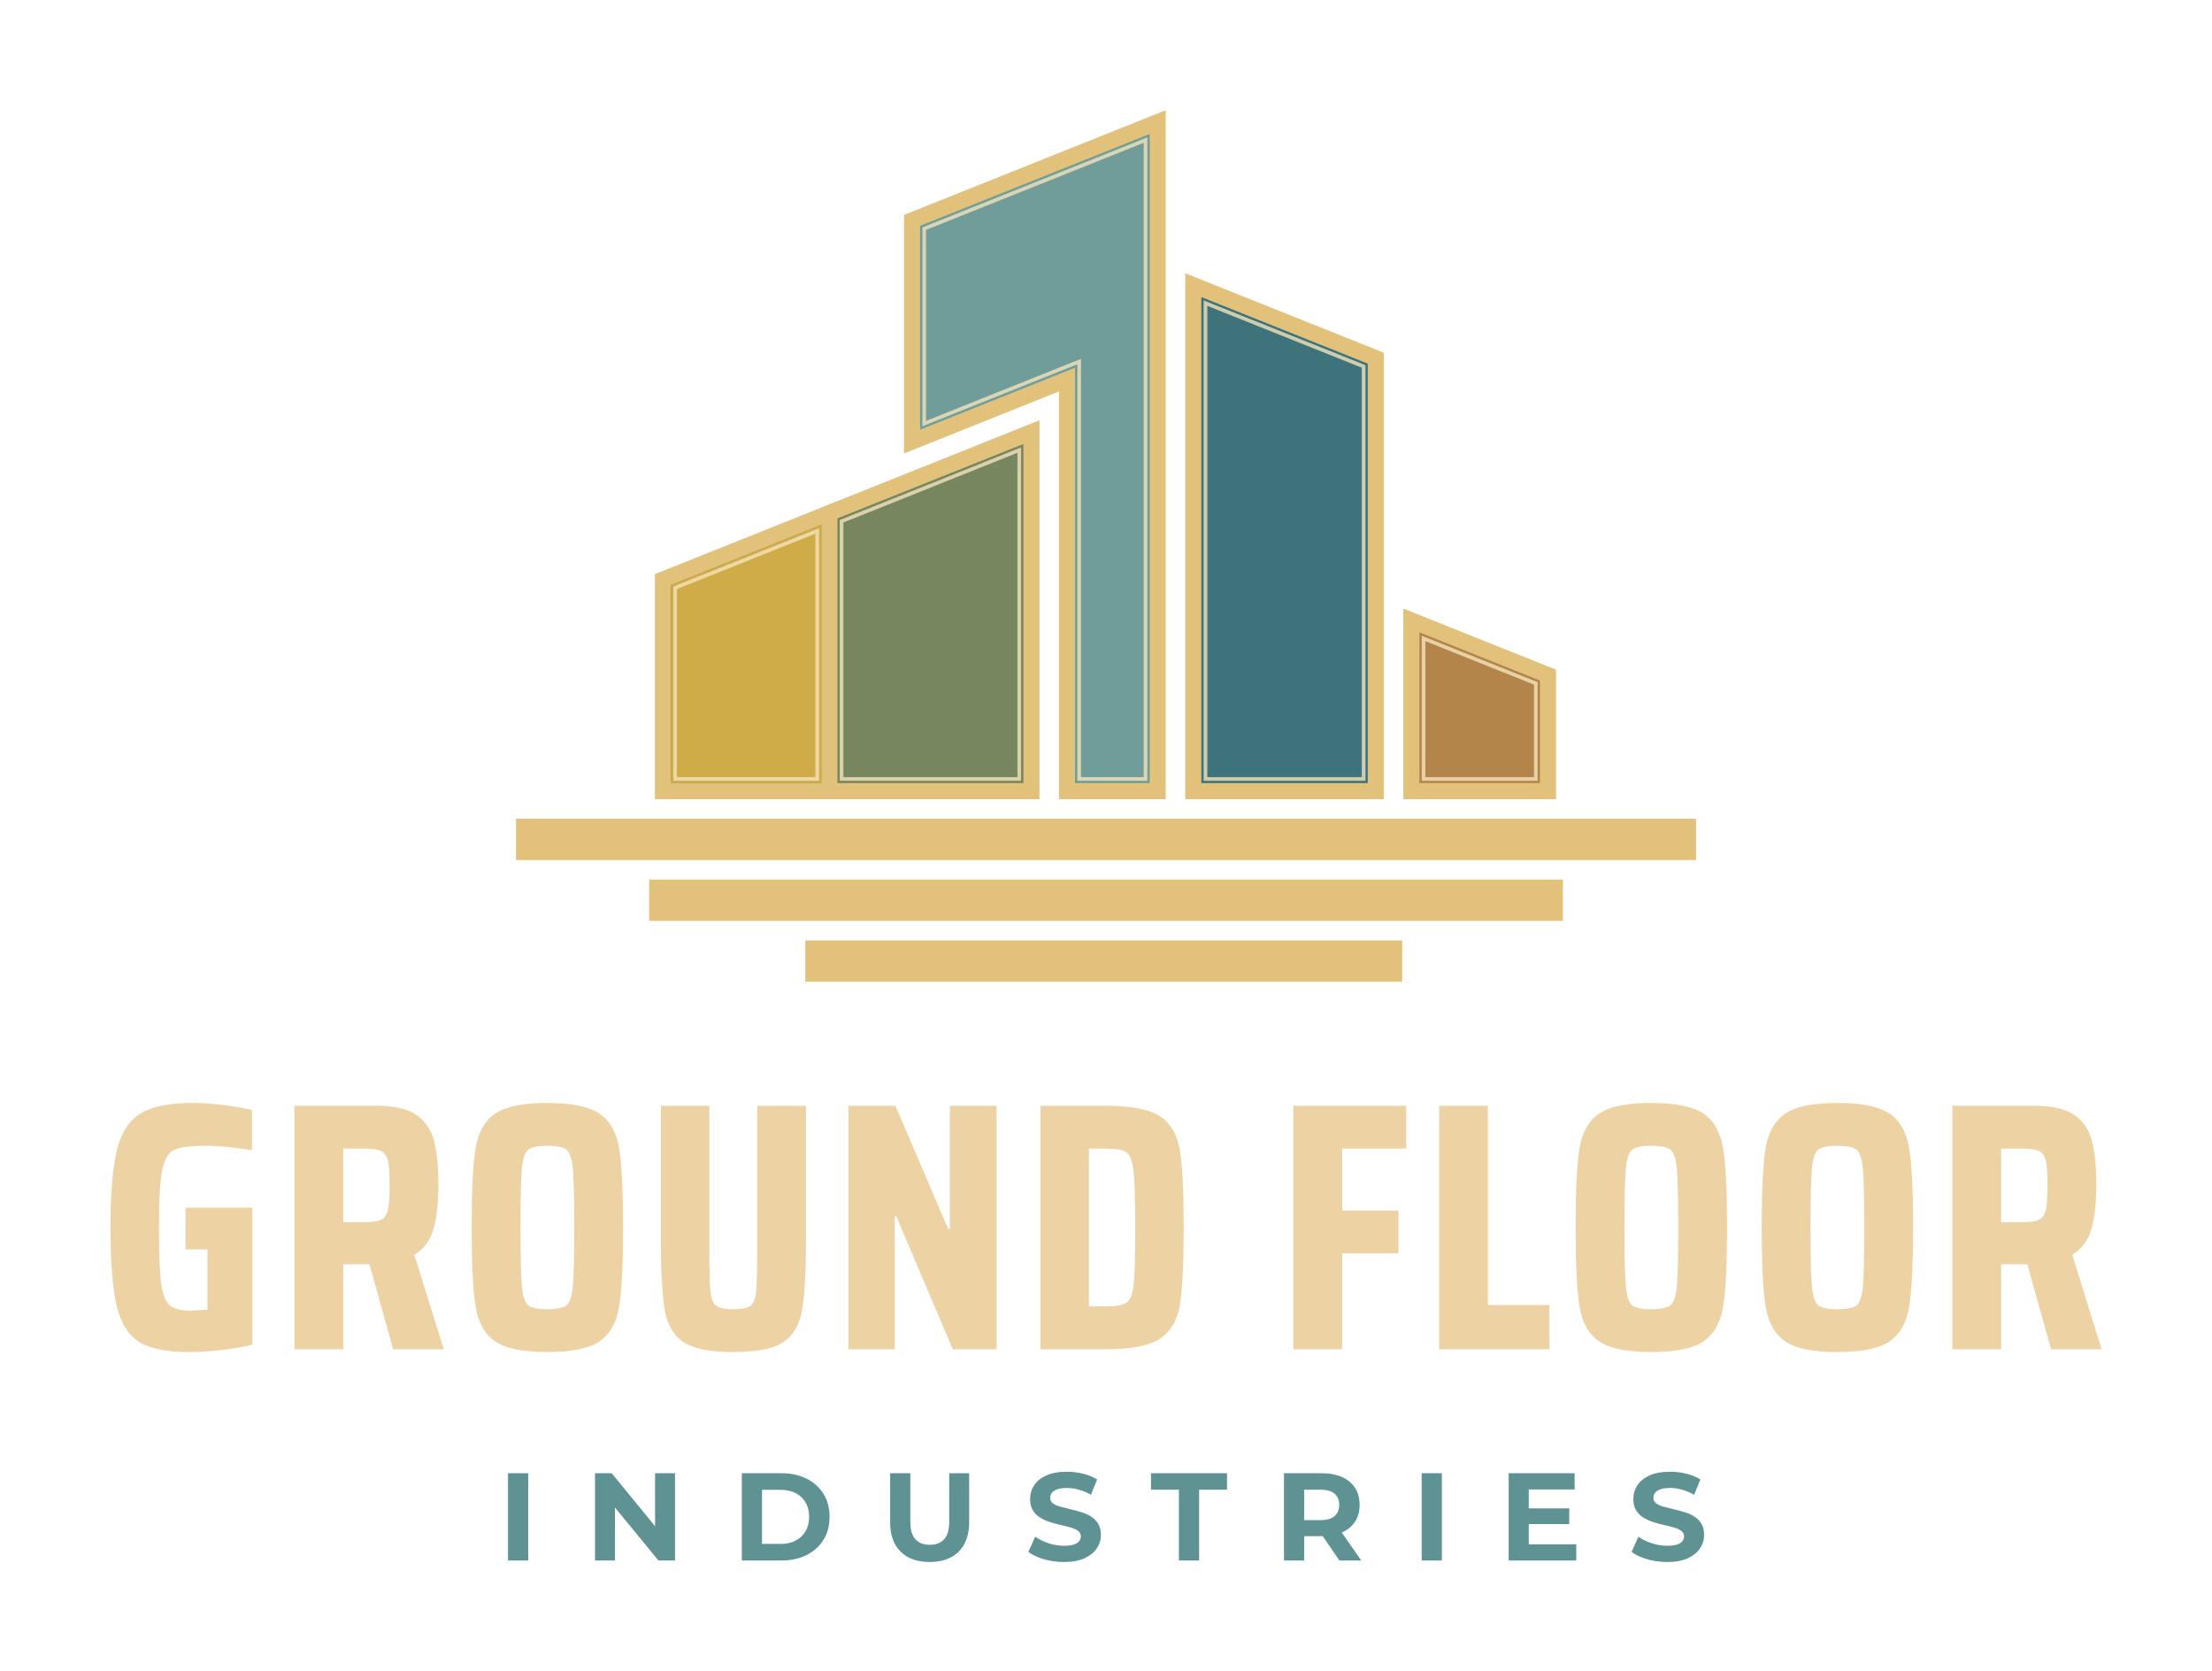
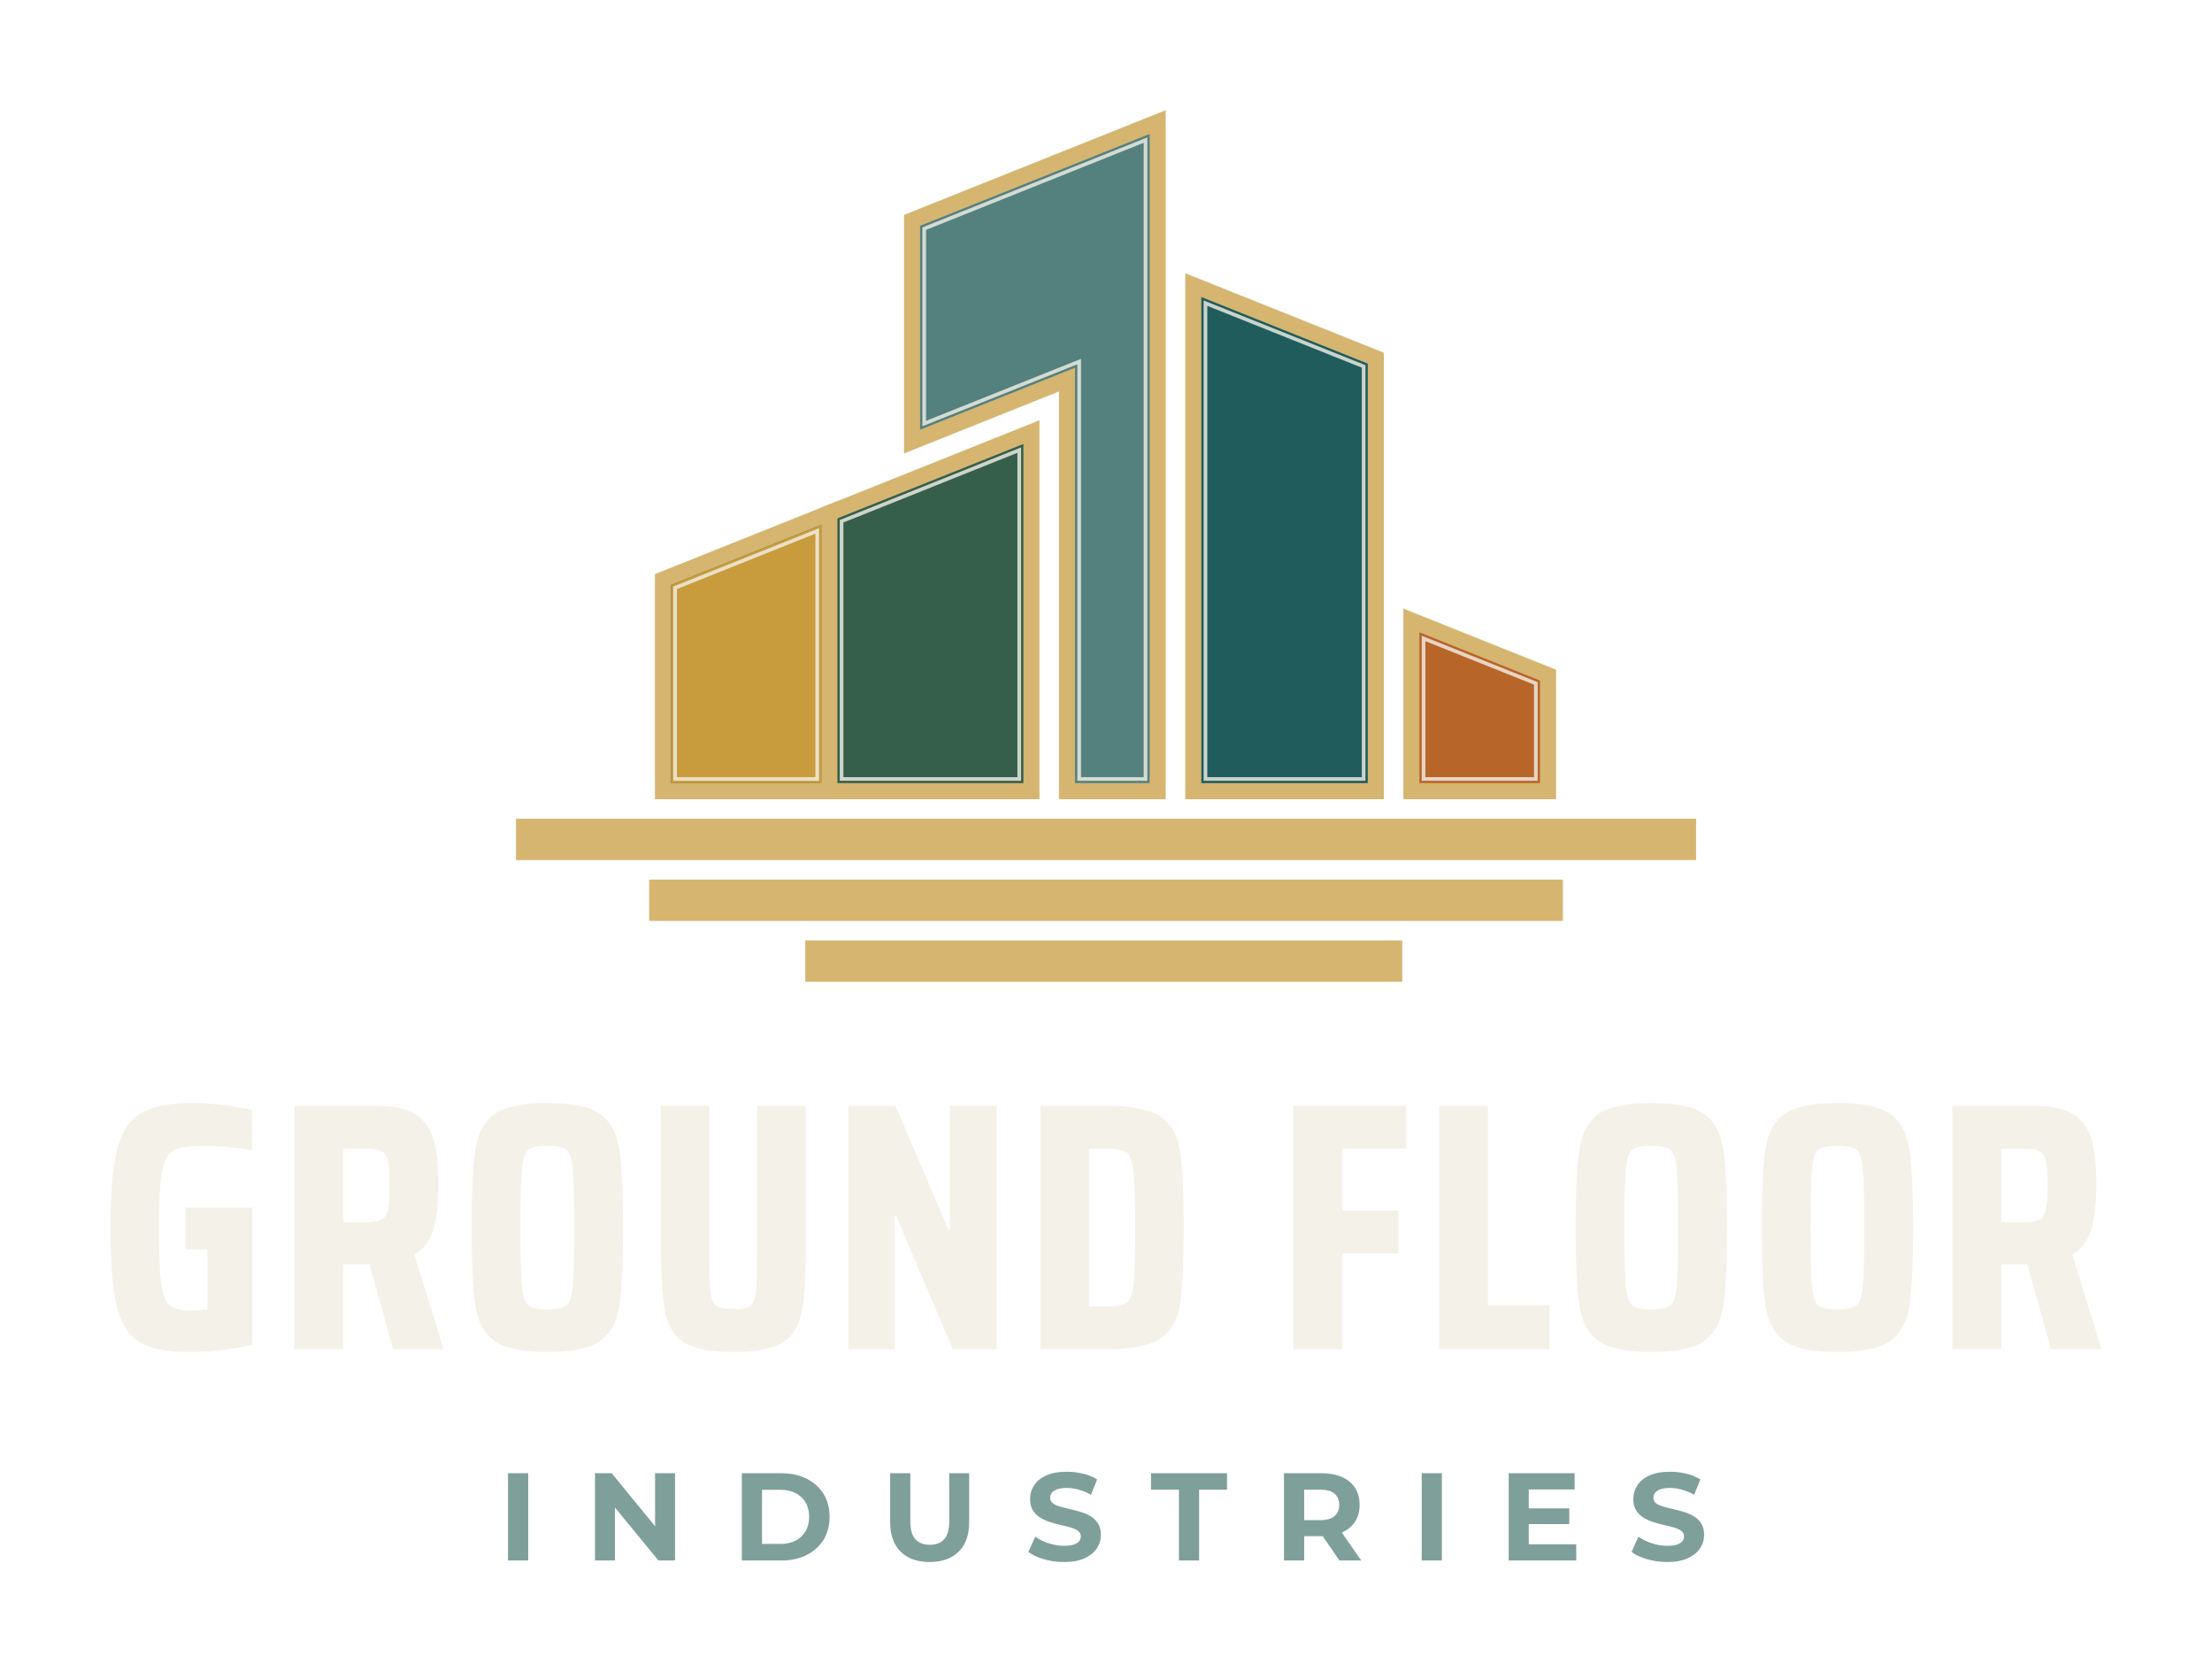
<svg xmlns="http://www.w3.org/2000/svg" viewBox="0 0 481.6 363.8" width="482" height="364" role="img" aria-label="Ground Floor Industries">
  <g transform="translate(112.31,24)">
-     <polygon points="86.25,23.98 86.25,72.14 120.00,58.64 120.00,148.25 139.75,148.25 139.75,2.58" fill="#709D9A" stroke="#E2C27A" stroke-width="3.5" stroke-linejoin="miter" />
-     <polygon points="88.90,25.78 88.90,68.22 122.65,54.72 122.65,145.60 137.10,145.60 137.10,6.50" fill="none" stroke="#F4E3BC" stroke-width="0.8" stroke-opacity="0.8" stroke-linejoin="miter" />
-     <polygon points="147.50,38.08 147.50,148.25 187.25,148.25 187.25,53.98" fill="#3F737B" stroke="#E2C27A" stroke-width="3.5" stroke-linejoin="miter" />
-     <polygon points="150.15,42.00 150.15,145.60 184.60,145.60 184.60,55.78" fill="none" stroke="#F4E3BC" stroke-width="0.8" stroke-opacity="0.8" stroke-linejoin="miter" />
-     <polygon points="195.00,111.08 195.00,148.25 224.75,148.25 224.75,122.98" fill="#B3854A" stroke="#E2C27A" stroke-width="3.5" stroke-linejoin="miter" />
-     <polygon points="197.65,115.00 197.65,145.60 222.10,145.60 222.10,124.78" fill="none" stroke="#F4E3BC" stroke-width="0.8" stroke-opacity="0.8" stroke-linejoin="miter" />
-     <polygon points="32.00,102.18 32.00,148.25 112.25,148.25 112.25,70.08" fill="#76865E" stroke="#E2C27A" stroke-width="3.5" stroke-linejoin="miter" />
-     <polygon points="33.75,103.37 33.75,146.50 66.50,146.50 66.50,90.27" fill="#D0AC48" />
-     <polygon points="66.50,86.50 66.50,150.00 70.00,150.00 70.00,85.10" fill="#E2C27A" />
-     <polygon points="34.65,103.98 34.65,145.60 65.60,145.60 65.60,91.60" fill="none" stroke="#F4E3BC" stroke-width="0.8" stroke-opacity="0.8" stroke-linejoin="miter" />
-     <polygon points="109.60,145.60 109.60,74.00 70.90,89.48 70.90,145.60" fill="none" stroke="#F4E3BC" stroke-width="0.8" stroke-opacity="0.8" stroke-linejoin="miter" />
-     <rect x="0" y="154.25" width="257" height="9.0" fill="#E2C27A" />
-     <rect x="29" y="167.5" width="199" height="9.0" fill="#E2C27A" />
-     <rect x="63" y="180.75" width="130" height="9.0" fill="#E2C27A" />
+     <polygon points="86.25,23.98 86.25,72.14 120.00,58.64 120.00,148.25 139.75,148.25 139.75,2.58" fill="#54817E" stroke="#D5B570" stroke-width="3.5" stroke-linejoin="miter" />
+     <polygon points="88.90,25.78 88.90,68.22 122.65,54.72 122.65,145.60 137.10,145.60 137.10,6.50" fill="none" stroke="#F4F1E8" stroke-width="0.8" stroke-opacity="0.8" stroke-linejoin="miter" />
+     <polygon points="147.50,38.08 147.50,148.25 187.25,148.25 187.25,53.98" fill="#1F5C5B" stroke="#D5B570" stroke-width="3.5" stroke-linejoin="miter" />
+     <polygon points="150.15,42.00 150.15,145.60 184.60,145.60 184.60,55.78" fill="none" stroke="#F4F1E8" stroke-width="0.8" stroke-opacity="0.8" stroke-linejoin="miter" />
+     <polygon points="195.00,111.08 195.00,148.25 224.75,148.25 224.75,122.98" fill="#B8652A" stroke="#D5B570" stroke-width="3.5" stroke-linejoin="miter" />
+     <polygon points="197.65,115.00 197.65,145.60 222.10,145.60 222.10,124.78" fill="none" stroke="#F4F1E8" stroke-width="0.8" stroke-opacity="0.8" stroke-linejoin="miter" />
+     <polygon points="32.00,102.18 32.00,148.25 112.25,148.25 112.25,70.08" fill="#355E4B" stroke="#D5B570" stroke-width="3.5" stroke-linejoin="miter" />
+     <polygon points="33.75,103.37 33.75,146.50 66.50,146.50 66.50,90.27" fill="#C89B3C" />
+     <polygon points="66.50,86.50 66.50,150.00 70.00,150.00 70.00,85.10" fill="#D5B570" />
+     <polygon points="34.65,103.98 34.65,145.60 65.60,145.60 65.60,91.60" fill="none" stroke="#F4F1E8" stroke-width="0.8" stroke-opacity="0.8" stroke-linejoin="miter" />
+     <polygon points="109.60,145.60 109.60,74.00 70.90,89.48 70.90,145.60" fill="none" stroke="#F4F1E8" stroke-width="0.8" stroke-opacity="0.8" stroke-linejoin="miter" />
+     <rect x="0" y="154.25" width="257" height="9.0" fill="#D5B570" />
+     <rect x="29" y="167.5" width="199" height="9.0" fill="#D5B570" />
+     <rect x="63" y="180.75" width="130" height="9.0" fill="#D5B570" />
  </g>
  <g transform="translate(24,24)">
-     <path d="M16.331 248.026V238.936H30.891V268.749Q28.195 269.442 24.343 269.904Q20.491 270.366 17.179 270.366Q9.86 270.366 6.278 268.171Q2.696 265.975 1.348 260.313Q0.0 254.651 0.0 243.25Q0.0 231.926 1.425 226.264Q2.85 220.602 6.625 218.368Q10.4 216.134 17.949 216.134Q21.031 216.134 24.651 216.596Q28.272 217.058 30.814 217.674V226.379Q24.189 225.455 21.185 225.455Q15.946 225.455 13.982 226.302Q12.017 227.15 11.286 230.655Q10.554 234.16 10.554 243.25Q10.554 251.724 11.016 255.306Q11.478 258.888 12.826 260.121Q14.174 261.353 17.41 261.353Q18.103 261.353 21.108 261.122V248.026Z M61.551 269.75 56.39 251.262H50.689V269.75H40.058V216.75H57.93Q63.631 216.75 66.52 218.676Q69.408 220.602 70.41 224.222Q71.411 227.843 71.411 233.929Q71.411 239.706 70.371 243.481Q69.331 247.256 66.173 249.182L72.567 269.75ZM60.781 234.006Q60.781 230.308 60.434 228.767Q60.087 227.227 59.009 226.649Q57.93 226.071 55.388 226.071H50.689V242.094H55.388Q57.93 242.094 59.009 241.517Q60.087 240.939 60.434 239.36Q60.781 237.781 60.781 234.006Z M78.653 243.25Q78.653 231.156 79.5 225.994Q80.347 220.833 83.737 218.483Q87.126 216.134 95.138 216.134Q103.15 216.134 106.539 218.483Q109.929 220.833 110.776 225.994Q111.624 231.156 111.624 243.25Q111.624 255.267 110.776 260.467Q109.929 265.667 106.539 268.017Q103.15 270.366 95.138 270.366Q87.126 270.366 83.737 268.017Q80.347 265.667 79.5 260.467Q78.653 255.267 78.653 243.25ZM100.993 243.25Q100.993 233.775 100.685 230.462Q100.376 227.15 99.298 226.302Q98.219 225.455 95.138 225.455Q92.057 225.455 90.978 226.302Q89.9 227.15 89.592 230.462Q89.283 233.775 89.283 243.25Q89.283 252.725 89.592 256.038Q89.9 259.35 90.978 260.198Q92.057 261.045 95.138 261.045Q98.219 261.045 99.298 260.198Q100.376 259.35 100.685 256.038Q100.993 252.725 100.993 243.25Z M151.451 216.75V246.254Q151.451 256.731 150.565 261.469Q149.679 266.206 146.405 268.286Q143.131 270.366 135.658 270.366Q128.186 270.366 124.912 268.286Q121.638 266.206 120.752 261.469Q119.866 256.731 119.866 246.254V216.75H130.42V249.798Q130.42 255.422 130.69 257.54Q130.959 259.658 131.999 260.352Q133.039 261.045 135.658 261.045Q138.278 261.045 139.279 260.352Q140.281 259.658 140.55 257.578Q140.82 255.499 140.82 249.798V216.75Z M183.42 269.75 171.094 240.708H170.786V269.75H160.695V216.75H170.94L182.419 243.558H182.804V216.75H192.972V269.75Z M202.525 216.75H216.853Q225.019 216.75 228.524 219.023Q232.029 221.295 232.876 226.341Q233.724 231.387 233.724 243.25Q233.724 255.113 232.876 260.159Q232.029 265.205 228.524 267.477Q225.019 269.75 216.853 269.75H202.525ZM216.699 260.429Q220.089 260.429 221.283 259.62Q222.477 258.811 222.823 255.576Q223.17 252.34 223.17 243.25Q223.17 234.237 222.785 230.963Q222.4 227.689 221.244 226.88Q220.089 226.071 216.699 226.071H213.078V260.429Z  M257.605 269.75V216.75H282.179V226.071H268.235V239.552H280.484V248.874H268.235V269.75Z M289.343 269.75V216.75H299.974V260.121H313.378V269.75Z M319.078 243.25Q319.078 231.156 319.926 225.994Q320.773 220.833 324.163 218.483Q327.552 216.134 335.564 216.134Q343.576 216.134 346.965 218.483Q350.355 220.833 351.202 225.994Q352.049 231.156 352.049 243.25Q352.049 255.267 351.202 260.467Q350.355 265.667 346.965 268.017Q343.576 270.366 335.564 270.366Q327.552 270.366 324.163 268.017Q320.773 265.667 319.926 260.467Q319.078 255.267 319.078 243.25ZM341.419 243.25Q341.419 233.775 341.11 230.462Q340.802 227.15 339.724 226.302Q338.645 225.455 335.564 225.455Q332.483 225.455 331.404 226.302Q330.326 227.15 330.017 230.462Q329.709 233.775 329.709 243.25Q329.709 252.725 330.017 256.038Q330.326 259.35 331.404 260.198Q332.483 261.045 335.564 261.045Q338.645 261.045 339.724 260.198Q340.802 259.35 341.11 256.038Q341.419 252.725 341.419 243.25Z M359.599 243.25Q359.599 231.156 360.446 225.994Q361.294 220.833 364.683 218.483Q368.073 216.134 376.084 216.134Q384.096 216.134 387.485 218.483Q390.875 220.833 391.722 225.994Q392.57 231.156 392.57 243.25Q392.57 255.267 391.722 260.467Q390.875 265.667 387.485 268.017Q384.096 270.366 376.084 270.366Q368.073 270.366 364.683 268.017Q361.294 265.667 360.446 260.467Q359.599 255.267 359.599 243.25ZM381.939 243.25Q381.939 233.775 381.631 230.462Q381.323 227.15 380.244 226.302Q379.166 225.455 376.084 225.455Q373.003 225.455 371.924 226.302Q370.846 227.15 370.538 230.462Q370.23 233.775 370.23 243.25Q370.23 252.725 370.538 256.038Q370.846 259.35 371.924 260.198Q373.003 261.045 376.084 261.045Q379.166 261.045 380.244 260.198Q381.323 259.35 381.631 256.038Q381.939 252.725 381.939 243.25Z M422.613 269.75 417.452 251.262H411.751V269.75H401.121V216.75H418.993Q424.693 216.75 427.582 218.676Q430.471 220.602 431.472 224.222Q432.474 227.843 432.474 233.929Q432.474 239.706 431.434 243.481Q430.394 247.256 427.235 249.182L433.629 269.75ZM421.843 234.006Q421.843 230.308 421.496 228.767Q421.15 227.227 420.071 226.649Q418.993 226.071 416.451 226.071H411.751V242.094H416.451Q418.993 242.094 420.071 241.517Q421.15 240.939 421.496 239.36Q421.843 237.781 421.843 234.006Z" fill="#EDD3A4" />
-     <path d="M86.57 315.75V296.75H90.967V315.75Z M105.515 315.75V296.75H109.153L118.598 308.286V296.75H122.941V315.75H119.331L109.858 304.214V315.75Z M137.49 315.75V296.75H146.121Q149.215 296.75 151.577 297.931Q153.938 299.111 155.268 301.229Q156.598 303.346 156.598 306.25Q156.598 309.127 155.268 311.258Q153.938 313.389 151.577 314.569Q149.215 315.75 146.121 315.75ZM141.887 312.14H145.904Q147.804 312.14 149.202 311.421Q150.6 310.701 151.373 309.371Q152.147 308.041 152.147 306.25Q152.147 304.431 151.373 303.115Q150.6 301.799 149.202 301.079Q147.804 300.36 145.904 300.36H141.887Z M178.394 316.076Q174.35 316.076 172.07 313.823Q169.79 311.57 169.79 307.39V296.75H174.187V307.227Q174.187 309.941 175.3 311.136Q176.413 312.33 178.421 312.33Q180.43 312.33 181.543 311.136Q182.655 309.941 182.655 307.227V296.75H186.998V307.39Q186.998 311.57 184.718 313.823Q182.438 316.076 178.394 316.076Z M207.627 316.076Q205.347 316.076 203.257 315.465Q201.167 314.854 199.891 313.877L201.384 310.566Q202.605 311.434 204.275 311.991Q205.944 312.547 207.654 312.547Q208.957 312.547 209.758 312.289Q210.558 312.031 210.938 311.57Q211.318 311.109 211.318 310.511Q211.318 309.751 210.721 309.304Q210.124 308.856 209.147 308.571Q208.17 308.286 206.989 308.028Q205.808 307.77 204.628 307.39Q203.447 307.01 202.47 306.413Q201.493 305.816 200.882 304.839Q200.271 303.861 200.271 302.341Q200.271 300.713 201.153 299.369Q202.035 298.026 203.813 297.225Q205.591 296.424 208.278 296.424Q210.07 296.424 211.807 296.845Q213.544 297.266 214.874 298.107L213.517 301.446Q212.187 300.686 210.857 300.319Q209.527 299.953 208.251 299.953Q206.975 299.953 206.161 300.251Q205.347 300.55 204.994 301.025Q204.641 301.5 204.641 302.124Q204.641 302.857 205.238 303.305Q205.835 303.753 206.813 304.024Q207.79 304.296 208.97 304.567Q210.151 304.839 211.332 305.191Q212.513 305.544 213.49 306.141Q214.467 306.739 215.078 307.716Q215.688 308.693 215.688 310.186Q215.688 311.787 214.793 313.117Q213.897 314.447 212.119 315.261Q210.341 316.076 207.627 316.076Z M232.68 315.75V300.333H226.6V296.75H243.157V300.333H237.077V315.75Z M255.561 315.75V296.75H263.677Q267.64 296.75 269.838 298.582Q272.037 300.414 272.037 303.644Q272.037 305.761 271.033 307.295Q270.028 308.829 268.183 309.643Q268.155 309.643 268.155 309.67L272.39 315.75H267.64L264.003 310.457Q263.894 310.457 263.785 310.457H259.958V315.75ZM259.958 306.956H263.541Q265.577 306.956 266.581 306.074Q267.585 305.191 267.585 303.644Q267.585 302.07 266.581 301.201Q265.577 300.333 263.541 300.333H259.958Z M285.554 315.75V296.75H289.951V315.75Z M304.5 315.75V296.75H318.858V300.279H308.87V304.404H317.691V307.824H308.87V312.221H319.211V315.75Z M338.998 316.076Q336.718 316.076 334.628 315.465Q332.538 314.854 331.263 313.877L332.755 310.566Q333.977 311.434 335.646 311.991Q337.315 312.547 339.025 312.547Q340.328 312.547 341.129 312.289Q341.93 312.031 342.31 311.57Q342.69 311.109 342.69 310.511Q342.69 309.751 342.093 309.304Q341.495 308.856 340.518 308.571Q339.541 308.286 338.36 308.028Q337.18 307.77 335.999 307.39Q334.818 307.01 333.841 306.413Q332.864 305.816 332.253 304.839Q331.643 303.861 331.643 302.341Q331.643 300.713 332.525 299.369Q333.407 298.026 335.185 297.225Q336.963 296.424 339.65 296.424Q341.441 296.424 343.178 296.845Q344.915 297.266 346.245 298.107L344.888 301.446Q343.558 300.686 342.228 300.319Q340.898 299.953 339.623 299.953Q338.347 299.953 337.533 300.251Q336.718 300.55 336.365 301.025Q336.013 301.5 336.013 302.124Q336.013 302.857 336.61 303.305Q337.207 303.753 338.184 304.024Q339.161 304.296 340.342 304.567Q341.523 304.839 342.703 305.191Q343.884 305.544 344.861 306.141Q345.838 306.739 346.449 307.716Q347.06 308.693 347.06 310.186Q347.06 311.787 346.164 313.117Q345.268 314.447 343.49 315.261Q341.713 316.076 338.998 316.076Z" fill="#5E9293" />
+     <path d="M16.331 248.026V238.936H30.891V268.749Q28.195 269.442 24.343 269.904Q20.491 270.366 17.179 270.366Q9.86 270.366 6.278 268.171Q2.696 265.975 1.348 260.313Q0.0 254.651 0.0 243.25Q0.0 231.926 1.425 226.264Q2.85 220.602 6.625 218.368Q10.4 216.134 17.949 216.134Q21.031 216.134 24.651 216.596Q28.272 217.058 30.814 217.674V226.379Q24.189 225.455 21.185 225.455Q15.946 225.455 13.982 226.302Q12.017 227.15 11.286 230.655Q10.554 234.16 10.554 243.25Q10.554 251.724 11.016 255.306Q11.478 258.888 12.826 260.121Q14.174 261.353 17.41 261.353Q18.103 261.353 21.108 261.122V248.026Z M61.551 269.75 56.39 251.262H50.689V269.75H40.058V216.75H57.93Q63.631 216.75 66.52 218.676Q69.408 220.602 70.41 224.222Q71.411 227.843 71.411 233.929Q71.411 239.706 70.371 243.481Q69.331 247.256 66.173 249.182L72.567 269.75ZM60.781 234.006Q60.781 230.308 60.434 228.767Q60.087 227.227 59.009 226.649Q57.93 226.071 55.388 226.071H50.689V242.094H55.388Q57.93 242.094 59.009 241.517Q60.087 240.939 60.434 239.36Q60.781 237.781 60.781 234.006Z M78.653 243.25Q78.653 231.156 79.5 225.994Q80.347 220.833 83.737 218.483Q87.126 216.134 95.138 216.134Q103.15 216.134 106.539 218.483Q109.929 220.833 110.776 225.994Q111.624 231.156 111.624 243.25Q111.624 255.267 110.776 260.467Q109.929 265.667 106.539 268.017Q103.15 270.366 95.138 270.366Q87.126 270.366 83.737 268.017Q80.347 265.667 79.5 260.467Q78.653 255.267 78.653 243.25ZM100.993 243.25Q100.993 233.775 100.685 230.462Q100.376 227.15 99.298 226.302Q98.219 225.455 95.138 225.455Q92.057 225.455 90.978 226.302Q89.9 227.15 89.592 230.462Q89.283 233.775 89.283 243.25Q89.283 252.725 89.592 256.038Q89.9 259.35 90.978 260.198Q92.057 261.045 95.138 261.045Q98.219 261.045 99.298 260.198Q100.376 259.35 100.685 256.038Q100.993 252.725 100.993 243.25Z M151.451 216.75V246.254Q151.451 256.731 150.565 261.469Q149.679 266.206 146.405 268.286Q143.131 270.366 135.658 270.366Q128.186 270.366 124.912 268.286Q121.638 266.206 120.752 261.469Q119.866 256.731 119.866 246.254V216.75H130.42V249.798Q130.42 255.422 130.69 257.54Q130.959 259.658 131.999 260.352Q133.039 261.045 135.658 261.045Q138.278 261.045 139.279 260.352Q140.281 259.658 140.55 257.578Q140.82 255.499 140.82 249.798V216.75Z M183.42 269.75 171.094 240.708H170.786V269.75H160.695V216.75H170.94L182.419 243.558H182.804V216.75H192.972V269.75Z M202.525 216.75H216.853Q225.019 216.75 228.524 219.023Q232.029 221.295 232.876 226.341Q233.724 231.387 233.724 243.25Q233.724 255.113 232.876 260.159Q232.029 265.205 228.524 267.477Q225.019 269.75 216.853 269.75H202.525ZM216.699 260.429Q220.089 260.429 221.283 259.62Q222.477 258.811 222.823 255.576Q223.17 252.34 223.17 243.25Q223.17 234.237 222.785 230.963Q222.4 227.689 221.244 226.88Q220.089 226.071 216.699 226.071H213.078V260.429Z  M257.605 269.75V216.75H282.179V226.071H268.235V239.552H280.484V248.874H268.235V269.75Z M289.343 269.75V216.75H299.974V260.121H313.378V269.75Z M319.078 243.25Q319.078 231.156 319.926 225.994Q320.773 220.833 324.163 218.483Q327.552 216.134 335.564 216.134Q343.576 216.134 346.965 218.483Q350.355 220.833 351.202 225.994Q352.049 231.156 352.049 243.25Q352.049 255.267 351.202 260.467Q350.355 265.667 346.965 268.017Q343.576 270.366 335.564 270.366Q327.552 270.366 324.163 268.017Q320.773 265.667 319.926 260.467Q319.078 255.267 319.078 243.25ZM341.419 243.25Q341.419 233.775 341.11 230.462Q340.802 227.15 339.724 226.302Q338.645 225.455 335.564 225.455Q332.483 225.455 331.404 226.302Q330.326 227.15 330.017 230.462Q329.709 233.775 329.709 243.25Q329.709 252.725 330.017 256.038Q330.326 259.35 331.404 260.198Q332.483 261.045 335.564 261.045Q338.645 261.045 339.724 260.198Q340.802 259.35 341.11 256.038Q341.419 252.725 341.419 243.25Z M359.599 243.25Q359.599 231.156 360.446 225.994Q361.294 220.833 364.683 218.483Q368.073 216.134 376.084 216.134Q384.096 216.134 387.485 218.483Q390.875 220.833 391.722 225.994Q392.57 231.156 392.57 243.25Q392.57 255.267 391.722 260.467Q390.875 265.667 387.485 268.017Q384.096 270.366 376.084 270.366Q368.073 270.366 364.683 268.017Q361.294 265.667 360.446 260.467Q359.599 255.267 359.599 243.25ZM381.939 243.25Q381.939 233.775 381.631 230.462Q381.323 227.15 380.244 226.302Q379.166 225.455 376.084 225.455Q373.003 225.455 371.924 226.302Q370.846 227.15 370.538 230.462Q370.23 233.775 370.23 243.25Q370.23 252.725 370.538 256.038Q370.846 259.35 371.924 260.198Q373.003 261.045 376.084 261.045Q379.166 261.045 380.244 260.198Q381.323 259.35 381.631 256.038Q381.939 252.725 381.939 243.25Z M422.613 269.75 417.452 251.262H411.751V269.75H401.121V216.75H418.993Q424.693 216.75 427.582 218.676Q430.471 220.602 431.472 224.222Q432.474 227.843 432.474 233.929Q432.474 239.706 431.434 243.481Q430.394 247.256 427.235 249.182L433.629 269.75ZM421.843 234.006Q421.843 230.308 421.496 228.767Q421.15 227.227 420.071 226.649Q418.993 226.071 416.451 226.071H411.751V242.094H416.451Q418.993 242.094 420.071 241.517Q421.15 240.939 421.496 239.36Q421.843 237.781 421.843 234.006Z" fill="#F4F1E8" />
+     <path d="M86.57 315.75V296.75H90.967V315.75Z M105.515 315.75V296.75H109.153L118.598 308.286V296.75H122.941V315.75H119.331L109.858 304.214V315.75Z M137.49 315.75V296.75H146.121Q149.215 296.75 151.577 297.931Q153.938 299.111 155.268 301.229Q156.598 303.346 156.598 306.25Q156.598 309.127 155.268 311.258Q153.938 313.389 151.577 314.569Q149.215 315.75 146.121 315.75ZM141.887 312.14H145.904Q147.804 312.14 149.202 311.421Q150.6 310.701 151.373 309.371Q152.147 308.041 152.147 306.25Q152.147 304.431 151.373 303.115Q150.6 301.799 149.202 301.079Q147.804 300.36 145.904 300.36H141.887Z M178.394 316.076Q174.35 316.076 172.07 313.823Q169.79 311.57 169.79 307.39V296.75H174.187V307.227Q174.187 309.941 175.3 311.136Q176.413 312.33 178.421 312.33Q180.43 312.33 181.543 311.136Q182.655 309.941 182.655 307.227V296.75H186.998V307.39Q186.998 311.57 184.718 313.823Q182.438 316.076 178.394 316.076Z M207.627 316.076Q205.347 316.076 203.257 315.465Q201.167 314.854 199.891 313.877L201.384 310.566Q202.605 311.434 204.275 311.991Q205.944 312.547 207.654 312.547Q208.957 312.547 209.758 312.289Q210.558 312.031 210.938 311.57Q211.318 311.109 211.318 310.511Q211.318 309.751 210.721 309.304Q210.124 308.856 209.147 308.571Q208.17 308.286 206.989 308.028Q205.808 307.77 204.628 307.39Q203.447 307.01 202.47 306.413Q201.493 305.816 200.882 304.839Q200.271 303.861 200.271 302.341Q200.271 300.713 201.153 299.369Q202.035 298.026 203.813 297.225Q205.591 296.424 208.278 296.424Q210.07 296.424 211.807 296.845Q213.544 297.266 214.874 298.107L213.517 301.446Q212.187 300.686 210.857 300.319Q209.527 299.953 208.251 299.953Q206.975 299.953 206.161 300.251Q205.347 300.55 204.994 301.025Q204.641 301.5 204.641 302.124Q204.641 302.857 205.238 303.305Q205.835 303.753 206.813 304.024Q207.79 304.296 208.97 304.567Q210.151 304.839 211.332 305.191Q212.513 305.544 213.49 306.141Q214.467 306.739 215.078 307.716Q215.688 308.693 215.688 310.186Q215.688 311.787 214.793 313.117Q213.897 314.447 212.119 315.261Q210.341 316.076 207.627 316.076Z M232.68 315.75V300.333H226.6V296.75H243.157V300.333H237.077V315.75Z M255.561 315.75V296.75H263.677Q267.64 296.75 269.838 298.582Q272.037 300.414 272.037 303.644Q272.037 305.761 271.033 307.295Q270.028 308.829 268.183 309.643Q268.155 309.643 268.155 309.67L272.39 315.75H267.64L264.003 310.457Q263.894 310.457 263.785 310.457H259.958V315.75ZM259.958 306.956H263.541Q265.577 306.956 266.581 306.074Q267.585 305.191 267.585 303.644Q267.585 302.07 266.581 301.201Q265.577 300.333 263.541 300.333H259.958Z M285.554 315.75V296.75H289.951V315.75Z M304.5 315.75V296.75H318.858V300.279H308.87V304.404H317.691V307.824H308.87V312.221H319.211V315.75Z M338.998 316.076Q336.718 316.076 334.628 315.465Q332.538 314.854 331.263 313.877L332.755 310.566Q333.977 311.434 335.646 311.991Q337.315 312.547 339.025 312.547Q340.328 312.547 341.129 312.289Q341.93 312.031 342.31 311.57Q342.69 311.109 342.69 310.511Q342.69 309.751 342.093 309.304Q341.495 308.856 340.518 308.571Q339.541 308.286 338.36 308.028Q337.18 307.77 335.999 307.39Q334.818 307.01 333.841 306.413Q332.864 305.816 332.253 304.839Q331.643 303.861 331.643 302.341Q331.643 300.713 332.525 299.369Q333.407 298.026 335.185 297.225Q336.963 296.424 339.65 296.424Q341.441 296.424 343.178 296.845Q344.915 297.266 346.245 298.107L344.888 301.446Q343.558 300.686 342.228 300.319Q340.898 299.953 339.623 299.953Q338.347 299.953 337.533 300.251Q336.718 300.55 336.365 301.025Q336.013 301.5 336.013 302.124Q336.013 302.857 336.61 303.305Q337.207 303.753 338.184 304.024Q339.161 304.296 340.342 304.567Q341.523 304.839 342.703 305.191Q343.884 305.544 344.861 306.141Q345.838 306.739 346.449 307.716Q347.06 308.693 347.06 310.186Q347.06 311.787 346.164 313.117Q345.268 314.447 343.49 315.261Q341.713 316.076 338.998 316.076Z" fill="#7F9F9A" />
  </g>
</svg>
